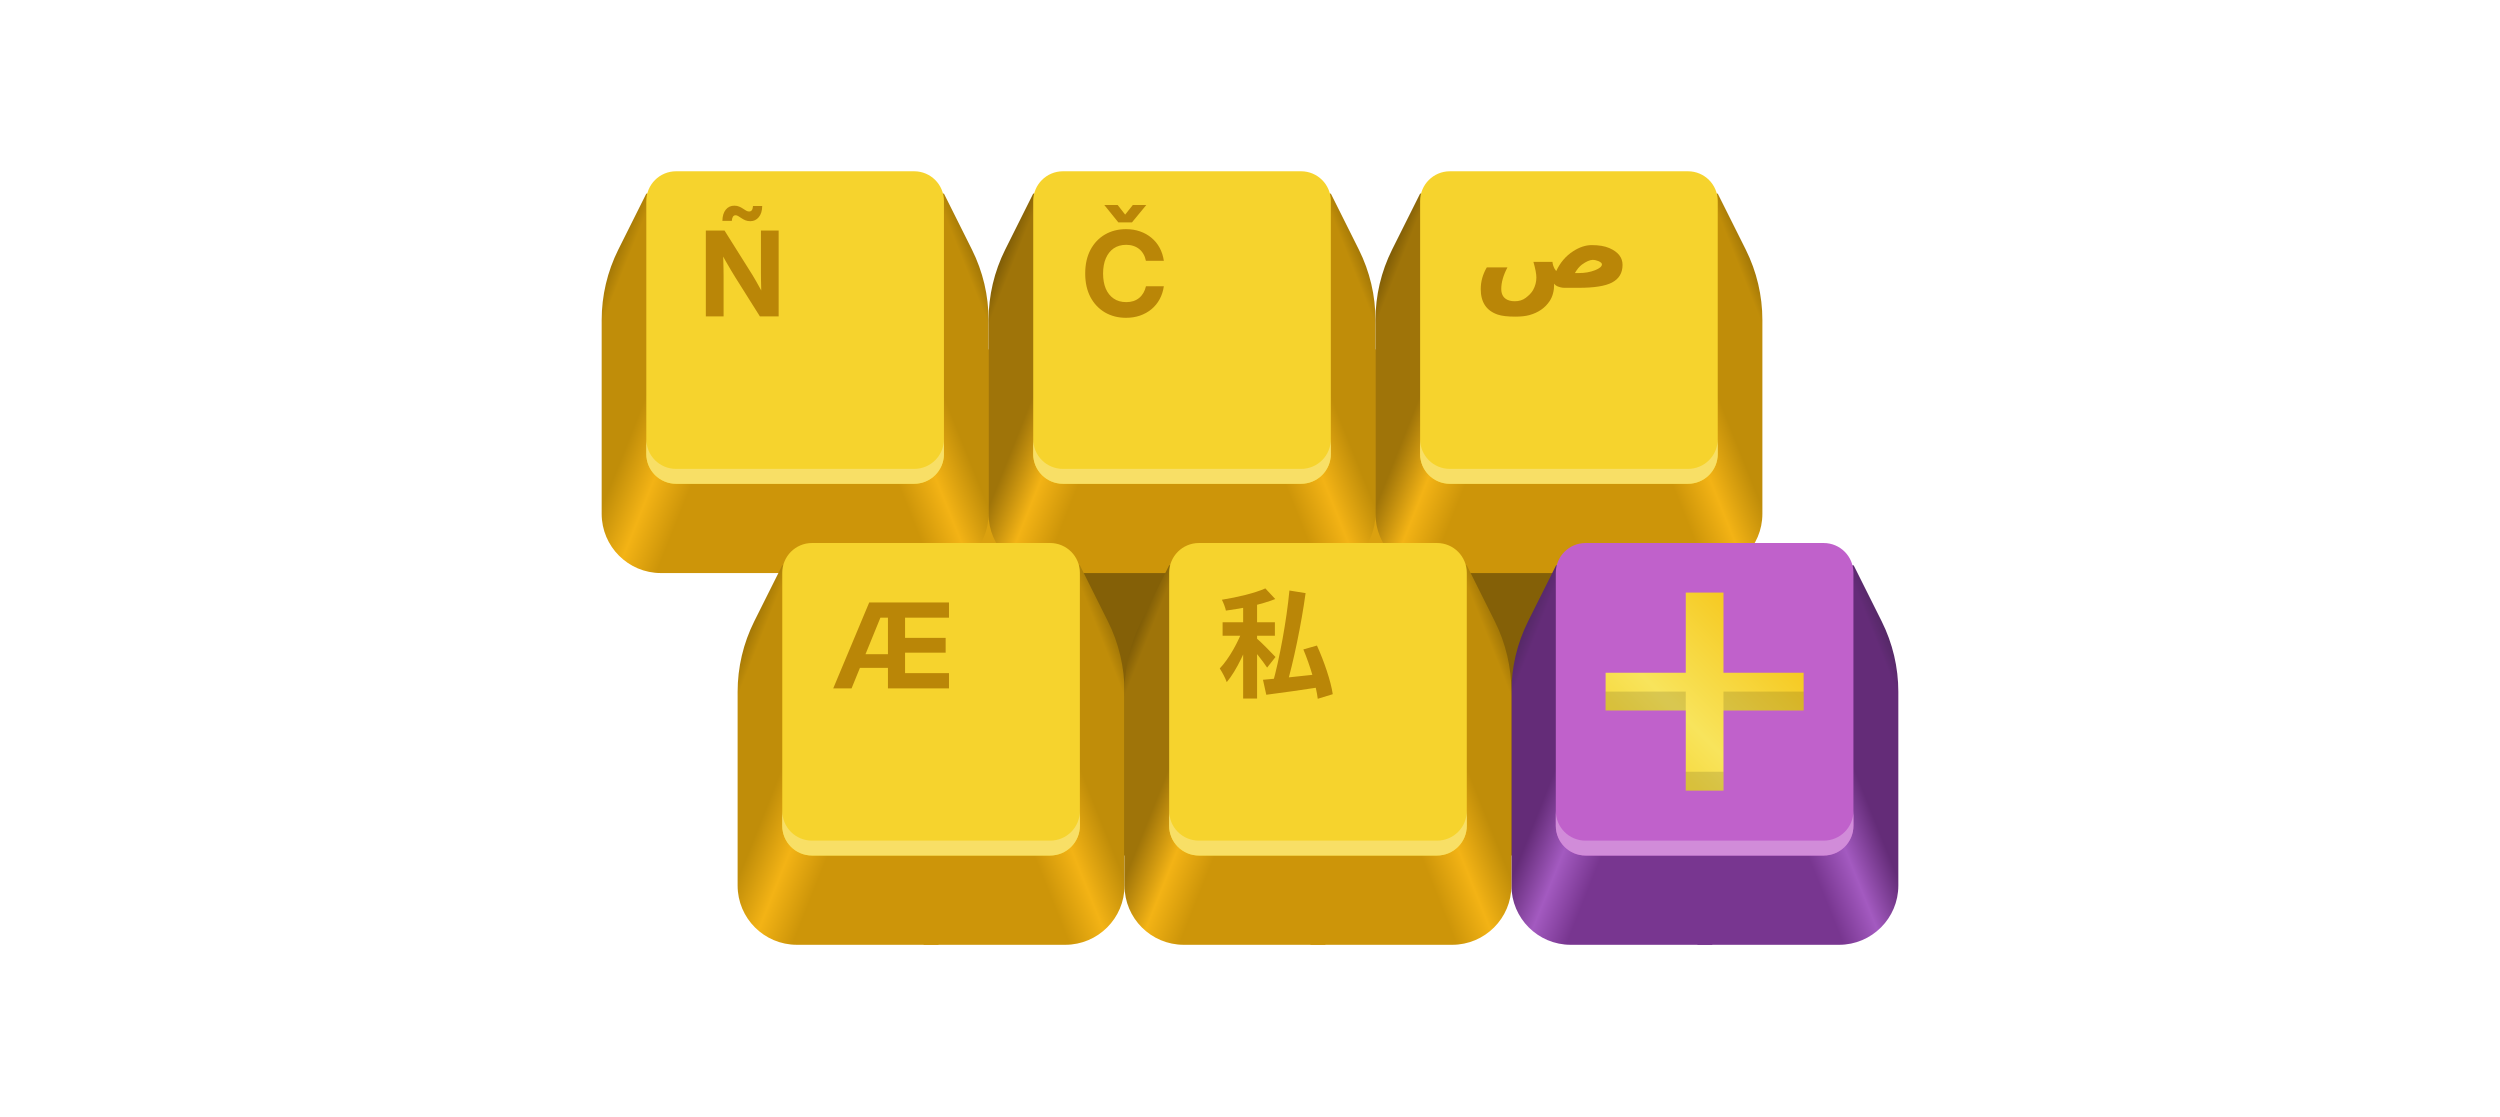
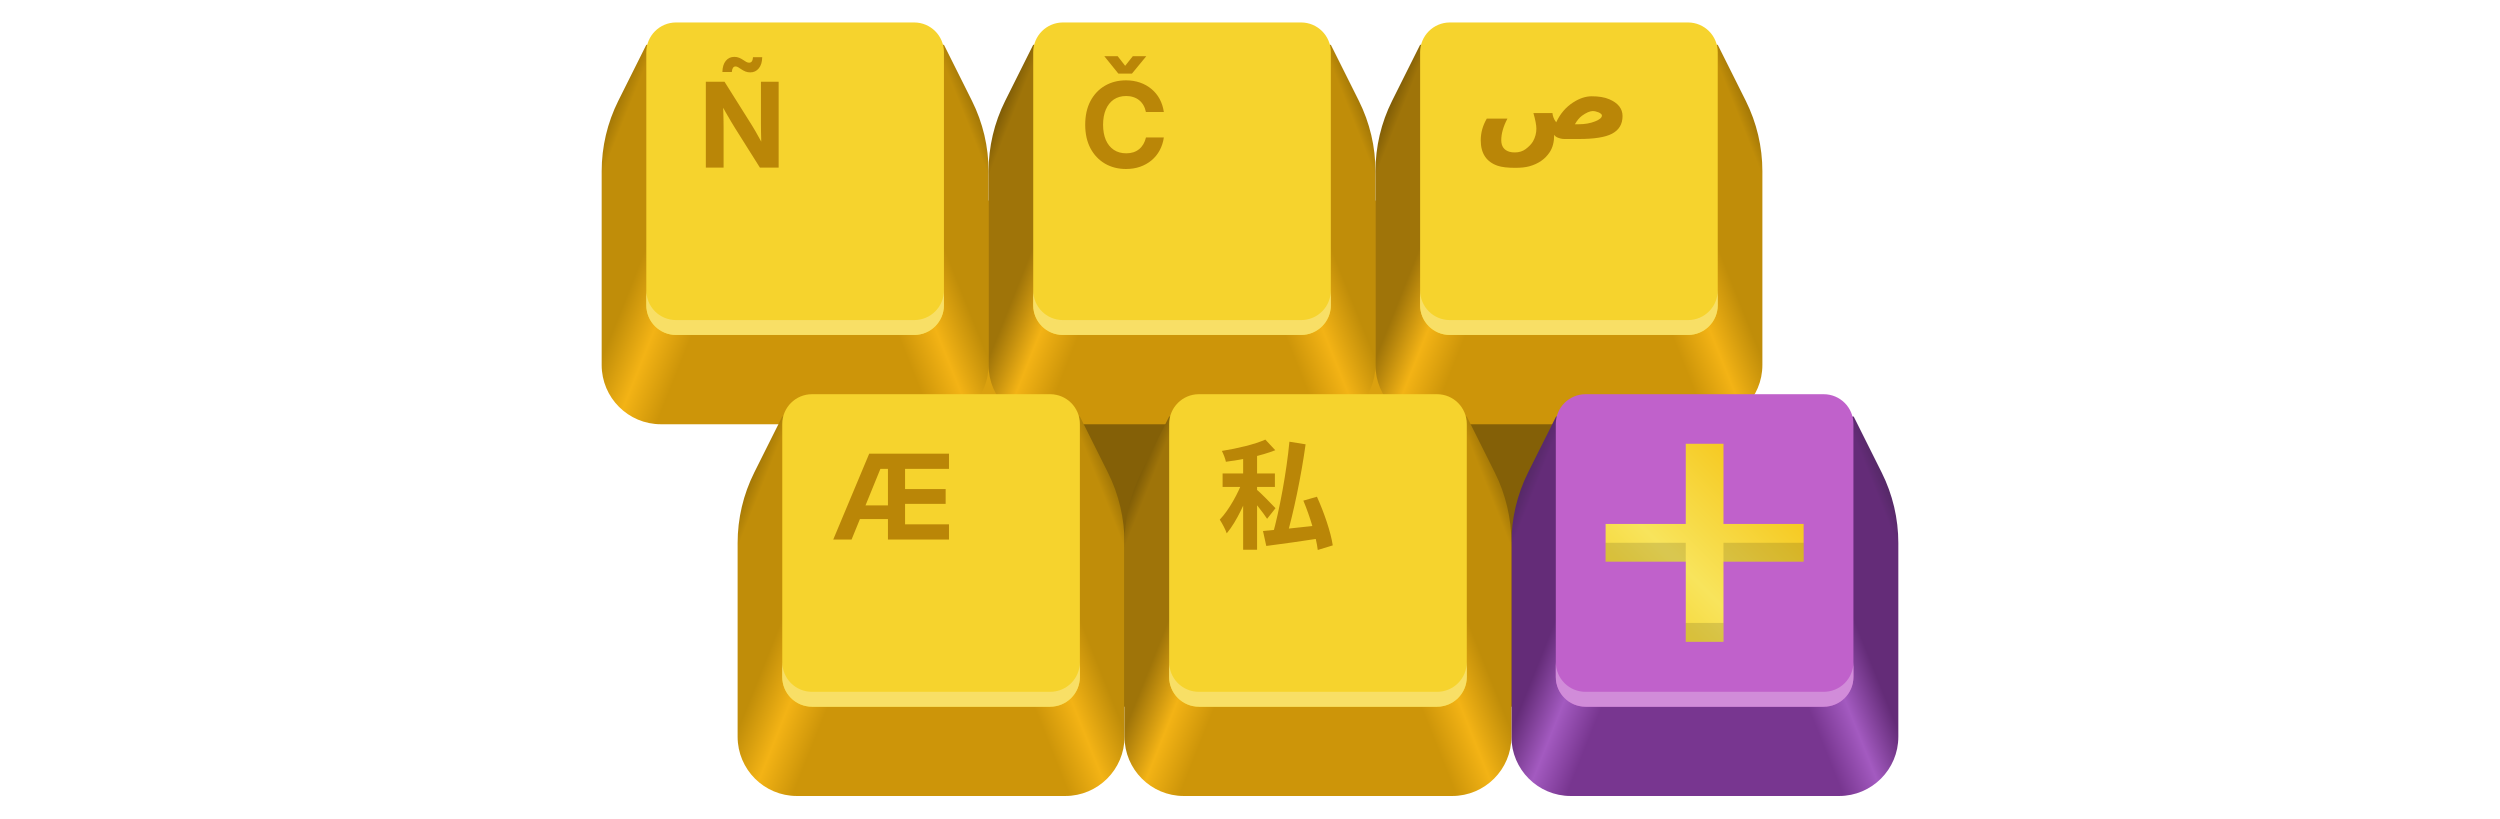
- <svg xmlns="http://www.w3.org/2000/svg" xmlns:xlink="http://www.w3.org/1999/xlink" width="336" height="150" viewBox="0 0 336 150" version="1.1" id="svg1" xml:space="preserve">
+ <svg xmlns="http://www.w3.org/2000/svg" xmlns:xlink="http://www.w3.org/1999/xlink" width="336" height="110" viewBox="0 0 336 110" version="1.1" id="svg1" xml:space="preserve">
  <defs id="defs1">
    <linearGradient y2="236" x2="96" y1="236" x1="32" gradientTransform="translate(604.8168,170.5864)" gradientUnits="userSpaceOnUse" id="linearGradient1099" xlink:href="#linearGradient1036" />
    <linearGradient id="linearGradient1036">
      <stop id="stop1032" offset="0" style="stop-color:#d5d3cf;stop-opacity:1;" />
      <stop id="stop1034" offset="1" style="stop-color:#f6f5f4;stop-opacity:1" />
    </linearGradient>
    <radialGradient r="32" fy="-76" fx="-244" cy="-76" cx="-244" gradientTransform="matrix(0.8833333,0,0,0.8833333,-460.3502,463.1197)" gradientUnits="userSpaceOnUse" id="radialGradient1103" xlink:href="#linearGradient1069" />
    <linearGradient id="linearGradient1069">
      <stop id="stop1065" offset="0" style="stop-color:#d5d3cf;stop-opacity:1" />
      <stop id="stop1067-1" offset="1" style="stop-color:#949390;stop-opacity:1" />
    </linearGradient>
    <linearGradient gradientUnits="userSpaceOnUse" y2="232" x2="64" y1="262.5" x1="64" id="linearGradient1027" xlink:href="#linearGradient1025" gradientTransform="translate(-470.5864,432.8168)" />
    <linearGradient id="linearGradient1025">
      <stop id="stop1021" offset="0" style="stop-color:#9a9996;stop-opacity:1" />
      <stop id="stop1023" offset="1" style="stop-color:#77767b;stop-opacity:1" />
    </linearGradient>
    <clipPath clipPathUnits="userSpaceOnUse" id="clipPath1609-7">
      <path id="path1611-5" d="m 252,116 28,-28 v -8 h -36 v 36 z" style="fill:#e74747;stroke:none;stroke-width:0.25px;stroke-linecap:butt;stroke-linejoin:miter;stroke-opacity:1" />
    </clipPath>
    <linearGradient id="linearGradient1697">
      <stop id="stop1685" offset="0" style="stop-color:#deddda;stop-opacity:1" />
      <stop style="stop-color:#eeeeec;stop-opacity:1" offset="0.045" id="stop1687" />
      <stop id="stop1689" offset="0.091" style="stop-color:#deddda;stop-opacity:1" />
      <stop style="stop-color:#deddda;stop-opacity:1" offset="0.909" id="stop1691" />
      <stop id="stop1693" offset="0.955" style="stop-color:#eeeeec;stop-opacity:1" />
      <stop id="stop1695" offset="1" style="stop-color:#c0bfbc;stop-opacity:1" />
    </linearGradient>
    <clipPath clipPathUnits="userSpaceOnUse" id="clipPath1289">
      <path style="display:inline;opacity:1;vector-effect:none;fill:none;fill-opacity:1;stroke:#000000;stroke-width:4;stroke-linecap:round;stroke-linejoin:round;stroke-miterlimit:4;stroke-dasharray:none;stroke-dashoffset:0;stroke-opacity:1;marker:none;marker-start:none;marker-mid:none;marker-end:none;paint-order:normal;enable-background:new" d="m 64,-148 h 64 l 64,-64 64,64 h 192 c 17.728,0 32,14.272 32,32 v 288 c 0,17.728 -14.272,32 -32,32 H 256 l -64,-64 -64,64 H 64 C 46.272,204 32,189.728 32,172 v -288 c 0,-17.728 14.409,-34.199 32,-32 z" id="path1291" />
    </clipPath>
    <linearGradient id="paint3_linear-2-6-5" x2="1" gradientUnits="userSpaceOnUse" gradientTransform="matrix(0,6,-12,0,-64,209.9969)">
      <stop stop-color="#C01C27" id="stop91-0-7-4" />
      <stop offset="1" stop-color="#E01B24" id="stop93-2-5-7" />
    </linearGradient>
    <clipPath clipPathUnits="userSpaceOnUse" id="clipPath1609">
      <path id="path1611" d="m 252,116 28,-28 v -8 h -36 v 36 z" style="fill:#e74747;stroke:none;stroke-width:0.25px;stroke-linecap:butt;stroke-linejoin:miter;stroke-opacity:1" />
    </clipPath>
    <radialGradient r="32" fy="-76" fx="-244" cy="-76" cx="-244" gradientTransform="matrix(0.8833333,0,0,0.8833333,-460.3502,463.1197)" gradientUnits="userSpaceOnUse" id="radialGradient1103-3" xlink:href="#linearGradient1069" />
    <clipPath clipPathUnits="userSpaceOnUse" id="clipPath1609-7-4">
      <path id="path1611-5-7" d="m 252,116 28,-28 v -8 h -36 v 36 z" style="fill:#e74747;stroke:none;stroke-width:0.25px;stroke-linecap:butt;stroke-linejoin:miter;stroke-opacity:1" />
    </clipPath>
    <clipPath clipPathUnits="userSpaceOnUse" id="clipPath1289-6">
      <path style="display:inline;opacity:1;vector-effect:none;fill:none;fill-opacity:1;stroke:#000000;stroke-width:4;stroke-linecap:round;stroke-linejoin:round;stroke-miterlimit:4;stroke-dasharray:none;stroke-dashoffset:0;stroke-opacity:1;marker:none;marker-start:none;marker-mid:none;marker-end:none;paint-order:normal;enable-background:new" d="m 64,-148 h 64 l 64,-64 64,64 h 192 c 17.728,0 32,14.272 32,32 v 288 c 0,17.728 -14.272,32 -32,32 H 256 l -64,-64 -64,64 H 64 C 46.272,204 32,189.728 32,172 v -288 c 0,-17.728 14.409,-34.199 32,-32 z" id="path1291-8" />
    </clipPath>
    <linearGradient id="paint3_linear-2-6-5-8" x2="1" gradientUnits="userSpaceOnUse" gradientTransform="matrix(0,6,-12,0,-64,209.9969)">
      <stop stop-color="#C01C27" id="stop91-0-7-4-4" />
      <stop offset="1" stop-color="#E01B24" id="stop93-2-5-7-3" />
    </linearGradient>
    <clipPath clipPathUnits="userSpaceOnUse" id="clipPath1609-1">
      <path id="path1611-4" d="m 252,116 28,-28 v -8 h -36 v 36 z" style="fill:#e74747;stroke:none;stroke-width:0.25px;stroke-linecap:butt;stroke-linejoin:miter;stroke-opacity:1" />
    </clipPath>
    <linearGradient id="linearGradient71">
      <stop style="stop-color:#783690;stop-opacity:1" offset="0" id="stop66" />
      <stop style="stop-color:#783690;stop-opacity:1" offset="0.426" id="stop67" />
      <stop style="stop-color:#a35ac0;stop-opacity:1;" offset="0.563" id="stop68" />
      <stop style="stop-color:#642c78;stop-opacity:1" offset="0.705" id="stop69" />
      <stop style="stop-color:#642c78;stop-opacity:1" offset="0.955" id="stop70" />
      <stop style="stop-color:#562968;stop-opacity:1;" offset="1" id="stop71" />
    </linearGradient>
    <linearGradient id="linearGradient47">
      <stop style="stop-color:#cd9509;stop-opacity:1;" offset="0" id="stop42" />
      <stop style="stop-color:#cd9509;stop-opacity:1;" offset="0.426" id="stop43" />
      <stop style="stop-color:#f3b315;stop-opacity:1;" offset="0.563" id="stop44" />
      <stop style="stop-color:#9f7409;stop-opacity:1;" offset="0.705" id="stop45" />
      <stop style="stop-color:#9f7409;stop-opacity:1;" offset="0.955" id="stop46" />
      <stop style="stop-color:#815e07;stop-opacity:1;" offset="1" id="stop47" />
    </linearGradient>
    <linearGradient id="linearGradient16">
      <stop style="stop-color:#cd9509;stop-opacity:1;" offset="0" id="stop11" />
      <stop style="stop-color:#cd9509;stop-opacity:1;" offset="0.426" id="stop12" />
      <stop style="stop-color:#f3b315;stop-opacity:1;" offset="0.563" id="stop13" />
      <stop style="stop-color:#c08d09;stop-opacity:1;" offset="0.705" id="stop14" />
      <stop style="stop-color:#c08d09;stop-opacity:1;" offset="0.955" id="stop15" />
      <stop style="stop-color:#a57907;stop-opacity:1;" offset="1" id="stop16" />
    </linearGradient>
    <radialGradient r="32" fy="-76" fx="-244" cy="-76" cx="-244" gradientTransform="matrix(0.8833333,0,0,0.8833333,-460.3502,463.1197)" gradientUnits="userSpaceOnUse" id="radialGradient1103-5" xlink:href="#linearGradient1069" />
    <clipPath clipPathUnits="userSpaceOnUse" id="clipPath1609-7-1">
      <path id="path1611-5-2" d="m 252,116 28,-28 v -8 h -36 v 36 z" style="fill:#e74747;stroke:none;stroke-width:0.25px;stroke-linecap:butt;stroke-linejoin:miter;stroke-opacity:1" />
    </clipPath>
    <clipPath clipPathUnits="userSpaceOnUse" id="clipPath1289-62">
      <path style="display:inline;opacity:1;vector-effect:none;fill:none;fill-opacity:1;stroke:#000000;stroke-width:4;stroke-linecap:round;stroke-linejoin:round;stroke-miterlimit:4;stroke-dasharray:none;stroke-dashoffset:0;stroke-opacity:1;marker:none;marker-start:none;marker-mid:none;marker-end:none;paint-order:normal;enable-background:new" d="m 64,-148 h 64 l 64,-64 64,64 h 192 c 17.728,0 32,14.272 32,32 v 288 c 0,17.728 -14.272,32 -32,32 H 256 l -64,-64 -64,64 H 64 C 46.272,204 32,189.728 32,172 v -288 c 0,-17.728 14.409,-34.199 32,-32 z" id="path1291-6" />
    </clipPath>
    <linearGradient id="paint3_linear-2-6-5-1" x2="1" gradientUnits="userSpaceOnUse" gradientTransform="matrix(0,6,-12,0,-64,209.9969)">
      <stop stop-color="#C01C27" id="stop91-0-7-4-8" />
      <stop offset="1" stop-color="#E01B24" id="stop93-2-5-7-7" />
    </linearGradient>
    <clipPath clipPathUnits="userSpaceOnUse" id="clipPath1609-9">
      <path id="path1611-2" d="m 252,116 28,-28 v -8 h -36 v 36 z" style="fill:#e74747;stroke:none;stroke-width:0.25px;stroke-linecap:butt;stroke-linejoin:miter;stroke-opacity:1" />
    </clipPath>
    <linearGradient id="linearGradient138">
      <stop style="stop-color:#f6d32d;stop-opacity:1;" offset="0" id="stop138" />
      <stop style="stop-color:#f8e45c;stop-opacity:1" offset="0.36" id="stop140" />
      <stop style="stop-color:#f5c211;stop-opacity:1" offset="1" id="stop139" />
    </linearGradient>
    <radialGradient r="32" fy="-76" fx="-244" cy="-76" cx="-244" gradientTransform="matrix(0.8833333,0,0,0.8833333,-460.3502,463.1197)" gradientUnits="userSpaceOnUse" id="radialGradient1103-3-1" xlink:href="#linearGradient1069" />
    <clipPath clipPathUnits="userSpaceOnUse" id="clipPath1609-7-4-4">
      <path id="path1611-5-7-7" d="m 252,116 28,-28 v -8 h -36 v 36 z" style="fill:#e74747;stroke:none;stroke-width:0.25px;stroke-linecap:butt;stroke-linejoin:miter;stroke-opacity:1" />
    </clipPath>
    <clipPath clipPathUnits="userSpaceOnUse" id="clipPath1289-6-8">
      <path style="display:inline;opacity:1;vector-effect:none;fill:none;fill-opacity:1;stroke:#000000;stroke-width:4;stroke-linecap:round;stroke-linejoin:round;stroke-miterlimit:4;stroke-dasharray:none;stroke-dashoffset:0;stroke-opacity:1;marker:none;marker-start:none;marker-mid:none;marker-end:none;paint-order:normal;enable-background:new" d="m 64,-148 h 64 l 64,-64 64,64 h 192 c 17.728,0 32,14.272 32,32 v 288 c 0,17.728 -14.272,32 -32,32 H 256 l -64,-64 -64,64 H 64 C 46.272,204 32,189.728 32,172 v -288 c 0,-17.728 14.409,-34.199 32,-32 z" id="path1291-8-4" />
    </clipPath>
    <linearGradient id="paint3_linear-2-6-5-8-5" x2="1" gradientUnits="userSpaceOnUse" gradientTransform="matrix(0,6,-12,0,-64,209.9969)">
      <stop stop-color="#C01C27" id="stop91-0-7-4-4-0" />
      <stop offset="1" stop-color="#E01B24" id="stop93-2-5-7-3-3" />
    </linearGradient>
    <clipPath clipPathUnits="userSpaceOnUse" id="clipPath1609-1-6">
      <path id="path1611-4-1" d="m 252,116 28,-28 v -8 h -36 v 36 z" style="fill:#e74747;stroke:none;stroke-width:0.25px;stroke-linecap:butt;stroke-linejoin:miter;stroke-opacity:1" />
    </clipPath>
    <linearGradient xlink:href="#linearGradient16" id="linearGradient52" gradientUnits="userSpaceOnUse" gradientTransform="translate(252.479,-264.338)" x1="-394.484" y1="291.078" x2="-360.762" y2="277.624" />
    <linearGradient xlink:href="#linearGradient16" id="linearGradient33" gradientUnits="userSpaceOnUse" gradientTransform="matrix(-1,0,0,1,-540.437,-264.338)" x1="-394.484" y1="291.078" x2="-360.762" y2="277.624" />
    <linearGradient xlink:href="#linearGradient47" id="linearGradient41" gradientUnits="userSpaceOnUse" gradientTransform="matrix(-1,0,0,1,-465.0295,-225.9099)" x1="-394.484" y1="291.078" x2="-360.762" y2="277.624" />
    <linearGradient xlink:href="#linearGradient16" id="linearGradient42" gradientUnits="userSpaceOnUse" gradientTransform="translate(327.8864,-225.9099)" x1="-394.484" y1="291.078" x2="-360.762" y2="277.624" />
    <linearGradient xlink:href="#linearGradient16" id="linearGradient50" gradientUnits="userSpaceOnUse" gradientTransform="matrix(-1,0,0,1,-548.1399,-198.1885)" x1="-394.484" y1="291.078" x2="-360.762" y2="277.624" />
    <linearGradient xlink:href="#linearGradient16" id="linearGradient51" gradientUnits="userSpaceOnUse" gradientTransform="translate(244.776,-198.1885)" x1="-394.484" y1="291.078" x2="-360.762" y2="277.624" />
    <linearGradient xlink:href="#linearGradient71" id="linearGradient53" gradientUnits="userSpaceOnUse" gradientTransform="matrix(-1,0,0,1,-414.3154,-225.9099)" x1="-394.484" y1="291.078" x2="-360.762" y2="277.624" />
    <linearGradient xlink:href="#linearGradient71" id="linearGradient54" gradientUnits="userSpaceOnUse" gradientTransform="translate(378.6005,-225.9099)" x1="-394.484" y1="291.078" x2="-360.762" y2="277.624" />
    <linearGradient xlink:href="#linearGradient138" id="linearGradient37" x1="67.589" y1="15.199" x2="89.713" y2="-6.925" gradientUnits="userSpaceOnUse" gradientTransform="translate(-96.5427,27.00002)" />
    <linearGradient xlink:href="#linearGradient47" id="linearGradient48" gradientUnits="userSpaceOnUse" gradientTransform="matrix(-1,0,0,1,-402.8787,-297.338)" x1="-394.484" y1="291.078" x2="-360.762" y2="277.624" />
    <linearGradient xlink:href="#linearGradient16" id="linearGradient49" gradientUnits="userSpaceOnUse" gradientTransform="translate(390.0372,-297.338)" x1="-394.484" y1="291.078" x2="-360.762" y2="277.624" />
    <linearGradient xlink:href="#linearGradient47" id="linearGradient55" gradientUnits="userSpaceOnUse" gradientTransform="matrix(-1,0,0,1,-449.6975,-97.71588)" x1="-394.484" y1="291.078" x2="-360.762" y2="277.624" />
    <linearGradient xlink:href="#linearGradient16" id="linearGradient56" gradientUnits="userSpaceOnUse" gradientTransform="translate(343.2184,-97.71588)" x1="-394.484" y1="291.078" x2="-360.762" y2="277.624" />
    <radialGradient r="32" fy="-76" fx="-244" cy="-76" cx="-244" gradientTransform="matrix(0.8833333,0,0,0.8833333,-460.3502,463.1197)" gradientUnits="userSpaceOnUse" id="radialGradient1103-8" xlink:href="#linearGradient1069" />
    <clipPath clipPathUnits="userSpaceOnUse" id="clipPath1609-7-9">
      <path id="path1611-5-20" d="m 252,116 28,-28 v -8 h -36 v 36 z" style="fill:#e74747;stroke:none;stroke-width:0.25px;stroke-linecap:butt;stroke-linejoin:miter;stroke-opacity:1" />
    </clipPath>
    <clipPath clipPathUnits="userSpaceOnUse" id="clipPath1289-4">
      <path style="display:inline;opacity:1;vector-effect:none;fill:none;fill-opacity:1;stroke:#000000;stroke-width:4;stroke-linecap:round;stroke-linejoin:round;stroke-miterlimit:4;stroke-dasharray:none;stroke-dashoffset:0;stroke-opacity:1;marker:none;marker-start:none;marker-mid:none;marker-end:none;paint-order:normal;enable-background:new" d="m 64,-148 h 64 l 64,-64 64,64 h 192 c 17.728,0 32,14.272 32,32 v 288 c 0,17.728 -14.272,32 -32,32 H 256 l -64,-64 -64,64 H 64 C 46.272,204 32,189.728 32,172 v -288 c 0,-17.728 14.409,-34.199 32,-32 z" id="path1291-9" />
    </clipPath>
    <linearGradient id="paint3_linear-2-6-5-5" x2="1" gradientUnits="userSpaceOnUse" gradientTransform="matrix(0,6,-12,0,-64,209.9969)">
      <stop stop-color="#C01C27" id="stop91-0-7-4-0" />
      <stop offset="1" stop-color="#E01B24" id="stop93-2-5-7-4" />
    </linearGradient>
    <clipPath clipPathUnits="userSpaceOnUse" id="clipPath1609-8">
      <path id="path1611-7" d="m 252,116 28,-28 v -8 h -36 v 36 z" style="fill:#e74747;stroke:none;stroke-width:0.25px;stroke-linecap:butt;stroke-linejoin:miter;stroke-opacity:1" />
    </clipPath>
    <radialGradient r="32" fy="-76" fx="-244" cy="-76" cx="-244" gradientTransform="matrix(0.8833333,0,0,0.8833333,-460.3502,463.1197)" gradientUnits="userSpaceOnUse" id="radialGradient1103-3-5" xlink:href="#linearGradient1069" />
    <clipPath clipPathUnits="userSpaceOnUse" id="clipPath1609-7-4-7">
      <path id="path1611-5-7-6" d="m 252,116 28,-28 v -8 h -36 v 36 z" style="fill:#e74747;stroke:none;stroke-width:0.25px;stroke-linecap:butt;stroke-linejoin:miter;stroke-opacity:1" />
    </clipPath>
    <clipPath clipPathUnits="userSpaceOnUse" id="clipPath1289-6-7">
      <path style="display:inline;opacity:1;vector-effect:none;fill:none;fill-opacity:1;stroke:#000000;stroke-width:4;stroke-linecap:round;stroke-linejoin:round;stroke-miterlimit:4;stroke-dasharray:none;stroke-dashoffset:0;stroke-opacity:1;marker:none;marker-start:none;marker-mid:none;marker-end:none;paint-order:normal;enable-background:new" d="m 64,-148 h 64 l 64,-64 64,64 h 192 c 17.728,0 32,14.272 32,32 v 288 c 0,17.728 -14.272,32 -32,32 H 256 l -64,-64 -64,64 H 64 C 46.272,204 32,189.728 32,172 v -288 c 0,-17.728 14.409,-34.199 32,-32 z" id="path1291-8-3" />
    </clipPath>
    <linearGradient id="paint3_linear-2-6-5-8-6" x2="1" gradientUnits="userSpaceOnUse" gradientTransform="matrix(0,6,-12,0,-64,209.9969)">
      <stop stop-color="#C01C27" id="stop91-0-7-4-4-5" />
      <stop offset="1" stop-color="#E01B24" id="stop93-2-5-7-3-6" />
    </linearGradient>
    <clipPath clipPathUnits="userSpaceOnUse" id="clipPath1609-1-3">
      <path id="path1611-4-9" d="m 252,116 28,-28 v -8 h -36 v 36 z" style="fill:#e74747;stroke:none;stroke-width:0.25px;stroke-linecap:butt;stroke-linejoin:miter;stroke-opacity:1" />
    </clipPath>
  </defs>
  <g id="layer1">
    <g style="display:inline;enable-background:new" id="g2" transform="translate(187.8876,237.973)">
      <g id="layer1-3" style="display:inline" transform="translate(8,-156)">
        <g id="layer4" style="display:inline" />
        <g id="layer2" style="display:inline">
          <g style="display:inline;fill:#000000;enable-background:new" transform="matrix(7.991171,0,0,8.003641,-167.7909,-4846.078)" id="g12027" />
          <g id="g883" style="fill:none;fill-opacity:0.251;stroke:#a579b3;stroke-opacity:1" transform="translate(-24,24)" />
          <g id="g900" style="fill:none;fill-opacity:0.251;stroke:#a579b3;stroke-opacity:1" transform="translate(-24,24)" />
          <g id="layer4-6" style="display:inline" transform="translate(-125.3494,72.94279)">
            <rect y="172" x="9.2651362e-08" height="128" width="128" id="hicolor" style="display:inline;overflow:visible;visibility:visible;fill:#f0f0f0;fill-opacity:0;fill-rule:nonzero;stroke:none;stroke-width:0.5;marker:none;enable-background:accumulate" />
          </g>
          <g id="layer2-3" style="display:inline" transform="translate(-125.3494,72.94279)">
            <g style="display:inline;fill:#000000;enable-background:new" transform="matrix(7.991171,0,0,8.003641,-167.7909,-4846.078)" id="g12027-2" />
            <g id="g883-0" style="fill:none;fill-opacity:0.251;stroke:#a579b3;stroke-opacity:1" transform="translate(-24,24)" />
            <g id="g900-6" style="fill:none;fill-opacity:0.251;stroke:#a579b3;stroke-opacity:1" transform="translate(-24,24)" />
          </g>
          <g id="layer9-1" style="display:inline" transform="translate(-125.3494,72.94279)" />
-           <rect style="fill:#dba10f;fill-opacity:1;stroke:#1c71d8;stroke-width:0" id="rect61" width="64.81" height="28.836" x="-68.344" y="-35.015" />
-           <rect style="fill:#846007;fill-opacity:1;stroke:#1c71d8;stroke-width:0" id="rect62" width="89.067" height="39" x="-65.319" y="-5.992" />
-           <g id="g58" transform="translate(54.95588,-31.69405)">
+           <rect style="fill:#dba10f;fill-opacity:1;stroke:#1c71d8;stroke-width:0" id="rect61" width="64.81" height="28.836" x="-68.344" y="-55.015" />
+           <rect style="fill:#846007;fill-opacity:1;stroke:#1c71d8;stroke-width:0" id="rect62" width="89.067" height="39" x="-65.319" y="-25.992" />
+           <g id="g58" transform="translate(54.95588,-51.69405)">
            <path id="path45" style="fill:url(#linearGradient52);stroke-width:2" d="m -144.979,-24.26 v 51 h 19.035 c 4.398,0 7.965,-3.566 7.965,-7.965 V -7.26 c 0,-3.288 -0.766,-6.532 -2.236,-9.473 l -3.764,-7.527 z" />
            <path id="path27" style="fill:url(#linearGradient33);stroke-width:2" d="m -142.979,-24.26 v 51 h -19.035 c -4.398,0 -7.965,-3.566 -7.965,-7.965 V -7.26 c 0,-3.288 0.766,-6.532 2.236,-9.473 l 3.764,-7.527 z" />
            <rect style="fill:#f6d32d;fill-opacity:1;stroke-width:2" id="rect45" width="40" height="42" x="-163.979" y="-27.26" ry="4" rx="4" />
            <path id="path46" style="fill:#f8df66;fill-opacity:1;stroke-width:2" d="m -163.979,8.74 v 2 c 0,2.216 1.784,4 4,4 h 32 c 2.216,0 4,-1.784 4,-4 v -2 c 0,2.216 -1.784,4 -4,4 h -32 c -2.216,0 -4,-1.784 -4,-4 z" />
            <path d="m -155.979,-7.751 v -11.544 h 2.51 l 3.711,5.904 q 0.17,0.271 0.434,0.728 0.263,0.457 0.55,0.984 0.294,0.519 0.558,1.007 l -0.271,0.612 q -0.023,-0.527 -0.046,-1.209 -0.023,-0.69 -0.031,-1.325 -0.008,-0.635 -0.008,-0.992 v -5.71 h 2.379 V -7.751 h -2.518 l -3.363,-5.346 q -0.209,-0.333 -0.527,-0.868 -0.318,-0.542 -0.713,-1.224 -0.387,-0.69 -0.806,-1.457 l 0.418,-0.271 q 0.046,0.852 0.07,1.604 0.023,0.744 0.031,1.317 0.008,0.566 0.008,0.891 v 5.354 z m 5.981,-12.8 q -0.364,0 -0.659,-0.116 -0.287,-0.124 -0.519,-0.279 -0.232,-0.163 -0.434,-0.279 -0.194,-0.124 -0.372,-0.124 -0.24,0 -0.364,0.209 -0.124,0.209 -0.139,0.542 h -1.271 q 0.023,-0.976 0.457,-1.503 0.434,-0.535 1.147,-0.535 0.372,0 0.651,0.124 0.287,0.116 0.511,0.271 0.232,0.155 0.426,0.271 0.201,0.116 0.395,0.116 0.263,0 0.38,-0.186 0.124,-0.186 0.147,-0.55 h 1.24 q -0.015,0.968 -0.465,1.503 -0.442,0.535 -1.131,0.535 z" id="text33" style="font-weight:bold;font-size:15.868px;line-height:1.15;font-family:'Inter Variable';-inkscape-font-specification:'Inter Variable Bold';letter-spacing:0px;fill:#ba8607;stroke:#1c71d8;stroke-width:0" aria-label="Ñ" />
          </g>
-           <g id="g59" transform="translate(31.54843,-70.12221)">
+           <g id="g59" transform="translate(31.54843,-90.12221)">
            <path id="path40" style="fill:url(#linearGradient42);stroke-width:2" d="m -69.572,14.168 v 51 h 19.035 c 4.398,0 7.965,-3.566 7.965,-7.965 V 31.168 c 0,-3.288 -0.766,-6.532 -2.236,-9.473 l -3.764,-7.527 z" />
            <path id="path41" style="fill:url(#linearGradient41);stroke-width:2" d="m -67.572,14.168 v 51 h -19.035 c -4.398,0 -7.965,-3.566 -7.965,-7.965 V 31.168 c 0,-3.288 0.766,-6.532 2.236,-9.473 l 3.764,-7.527 z" />
            <rect style="fill:#f6d32d;fill-opacity:1;stroke-width:2" id="rect48" width="40" height="42" x="-88.572" y="11.168" ry="4" rx="4" />
            <path id="path49" style="fill:#f8df66;fill-opacity:1;stroke-width:2" d="m -88.572,47.168 v 2 c 0,2.216 1.784,4 4,4 h 32 c 2.216,0 4,-1.784 4,-4 v -2 c 0,2.216 -1.784,4 -4,4 h -32 c -2.216,0 -4,-1.784 -4,-4 z" />
            <path d="m -76.099,30.863 q -1.581,0 -2.828,-0.721 -1.24,-0.728 -1.952,-2.061 -0.705,-1.34 -0.705,-3.169 0,-1.844 0.705,-3.184 0.713,-1.34 1.952,-2.061 1.247,-0.721 2.828,-0.721 1.015,0 1.883,0.302 0.868,0.302 1.534,0.86 0.674,0.558 1.1,1.34 0.426,0.783 0.566,1.751 h -2.41 q -0.101,-0.511 -0.333,-0.907 -0.232,-0.403 -0.573,-0.674 -0.341,-0.279 -0.783,-0.418 -0.434,-0.147 -0.953,-0.147 -0.984,0 -1.681,0.473 -0.69,0.473 -1.061,1.34 -0.372,0.86 -0.372,2.045 0,1.178 0.364,2.038 0.372,0.86 1.069,1.333 0.697,0.473 1.681,0.473 0.519,0 0.953,-0.139 0.434,-0.139 0.775,-0.418 0.341,-0.279 0.573,-0.674 0.232,-0.395 0.349,-0.899 h 2.402 q -0.139,0.961 -0.566,1.743 -0.426,0.783 -1.1,1.34 -0.674,0.558 -1.542,0.86 -0.86,0.294 -1.875,0.294 z m -1.123,-15.163 1.007,1.294 1.03,-1.294 h 1.805 v 0.008 l -1.921,2.332 h -1.829 l -1.883,-2.332 v -0.008 z" id="text35" style="font-weight:bold;font-size:15.868px;line-height:1.15;font-family:'Inter Variable';-inkscape-font-specification:'Inter Variable Bold';letter-spacing:0px;fill:#ba8607;stroke:#1c71d8;stroke-width:0" aria-label="Č" />
          </g>
-           <g id="g60" transform="translate(21.39761,1.305953)">
+           <g id="g60" transform="translate(21.39761,-18.69405)">
            <path id="path43" style="fill:url(#linearGradient49);stroke-width:2" d="M -7.421,-57.26 V -6.26 H 11.614 c 4.398,0 7.965,-3.566 7.965,-7.965 v -26.035 c 0,-3.288 -0.766,-6.532 -2.236,-9.473 l -3.764,-7.527 z" />
            <path id="path44" style="fill:url(#linearGradient48);stroke-width:2" d="M -5.421,-57.26 V -6.26 H -24.456 c -4.398,0 -7.965,-3.566 -7.965,-7.965 v -26.035 c 0,-3.288 0.766,-6.532 2.236,-9.473 l 3.764,-7.527 z" />
            <rect style="fill:#f6d32d;fill-opacity:1;stroke-width:2" id="rect44" width="40" height="42" x="-26.421" y="-60.26" ry="4" rx="4" />
            <path id="path47" style="fill:#f8df66;fill-opacity:1;stroke-width:2" d="m -26.421,-24.26 v 2 c 0,2.216 1.784,4 4,4 H 9.579 c 2.216,0 4,-1.784 4,-4 v -2 c 0,2.216 -1.784,4 -4,4 H -22.421 c -2.216,0 -4,-1.784 -4,-4 z" />
            <path d="m -10.797,-45.99 q 0,-0.697 -0.395,-2.092 h 2.557 q 0.015,0.232 0.116,0.542 0.108,0.349 0.387,0.697 0.806,-1.728 2.293,-2.681 1.271,-0.814 2.479,-0.814 1.433,0 2.355,0.395 1.79,0.767 1.79,2.262 0,1.635 -1.426,2.379 -1.348,0.705 -4.463,0.705 h -1.929 q -0.473,0 -0.999,-0.232 -0.209,-0.093 -0.372,-0.325 0,1.418 -0.604,2.332 -0.93,1.402 -2.751,1.898 -0.744,0.201 -1.89,0.201 -1.542,0 -2.355,-0.279 -2.27,-0.783 -2.27,-3.425 0,-1.519 0.814,-2.913 h 2.774 q -0.837,1.596 -0.829,2.913 0.008,1.232 1.116,1.55 0.294,0.085 0.705,0.085 0.852,0 1.457,-0.449 0.69,-0.519 0.992,-1.046 0.449,-0.806 0.449,-1.705 z m 5.176,-0.589 h 0.527 q 1.216,0 2.193,-0.387 0.914,-0.364 0.914,-0.79 0,-0.217 -0.457,-0.426 -0.411,-0.17 -0.79,-0.17 -0.581,0.015 -1.433,0.628 -0.519,0.387 -0.953,1.147 z" id="text47" style="font-weight:bold;font-size:15.868px;line-height:1.15;font-family:'Inter Variable';-inkscape-font-specification:'Inter Variable Bold';letter-spacing:0px;fill:#ba8607;stroke:#1c71d8;stroke-width:0" aria-label="ص" />
          </g>
-           <g id="g57" transform="translate(80.92992,-47.88126)">
+           <g id="g57" transform="translate(80.92992,-67.88126)">
            <path id="path48" style="fill:url(#linearGradient51);stroke-width:2" d="m -152.682,41.889 v 51 h 19.035 c 4.398,0 7.965,-3.566 7.965,-7.965 V 58.889 c 0,-3.288 -0.766,-6.532 -2.236,-9.473 l -3.764,-7.527 z" />
            <path id="path50" style="fill:url(#linearGradient50);stroke-width:2" d="m -150.682,41.889 v 51 h -19.035 c -4.398,0 -7.965,-3.566 -7.965,-7.965 V 58.889 c 0,-3.288 0.766,-6.532 2.236,-9.473 l 3.764,-7.527 z" />
            <rect style="fill:#f6d32d;fill-opacity:1;stroke-width:2" id="rect39" width="40" height="42" x="-171.682" y="38.889" ry="4" rx="4" />
            <path id="rect31" style="fill:#f8df66;fill-opacity:1;stroke-width:2" d="m -171.682,74.889 v 2 c 0,2.216 1.784,4 4,4 h 32 c 2.216,0 4,-1.784 4,-4 v -2 c 0,2.216 -1.784,4 -4,4 h -32 c -2.216,0 -4,-1.784 -4,-4 z" />
            <path d="m -164.831,58.426 4.835,-11.544 h 10.723 v 2.045 h -5.904 v 2.712 h 5.455 v 1.991 h -5.455 v 2.751 h 5.904 v 2.045 h -8.205 v -9.499 h -1.015 l -3.874,9.499 z m 2.673,-2.758 v -1.836 h 5.478 v 1.836 z" id="text34" style="font-weight:bold;font-size:15.868px;line-height:1.15;font-family:'Inter Variable';-inkscape-font-specification:'Inter Variable Bold';letter-spacing:0px;fill:#ba8607;stroke:#1c71d8;stroke-width:0" aria-label="Æ" />
          </g>
-           <g id="g49" transform="translate(51.10546,-20.1599)">
+           <g id="g49" transform="translate(51.10546,-40.1599)">
            <path id="path51" style="fill:url(#linearGradient54);stroke-width:2" d="M -18.857,14.168 V 65.168 H 0.178 c 4.398,0 7.965,-3.566 7.965,-7.965 V 31.168 c 0,-3.288 -0.766,-6.532 -2.236,-9.473 l -3.764,-7.527 z" />
            <path id="path52" style="fill:url(#linearGradient53);stroke-width:2" d="m -16.857,14.168 v 51 h -19.035 c -4.398,0 -7.965,-3.566 -7.965,-7.965 V 31.168 c 0,-3.288 0.766,-6.532 2.236,-9.473 l 3.764,-7.527 z" />
            <rect style="fill:#c061cb;fill-opacity:1;stroke-width:2" id="rect41" width="40" height="42" x="-37.893" y="11.168" ry="4" rx="4" />
            <path id="path42" style="fill:#d18cd9;fill-opacity:1;stroke-width:2" d="m -37.893,47.168 v 2 c 0,2.216 1.784,4 4,4 h 32 c 2.216,0 4,-1.784 4,-4 v -2 c 0,2.216 -1.784,4 -4,4 H -33.893 c -2.216,0 -4,-1.784 -4,-4 z" />
            <path id="rect35" style="fill:url(#linearGradient37);fill-opacity:1;stroke:#1c71d8;stroke-width:0" d="m -20.426,17.83 v 10.775 h -10.773 v 5.066 h 10.773 v 10.773 h 5.068 V 33.672 H -4.585 V 28.605 H -15.358 V 17.83 Z" />
            <path id="path37" style="fill:#000000;fill-opacity:0.127;stroke:#1c71d8;stroke-width:0" d="m -31.2,31.138 v 2.533 h 10.773 v -2.533 z m 15.842,0 v 2.533 h 10.773 v -2.533 z m -5.068,10.773 v 2.533 h 5.068 v -2.533 z" />
          </g>
-           <g id="g56" transform="translate(34.48758,-148.3539)">
+           <g id="g56" transform="translate(34.48758,-168.3539)">
            <path id="path53" style="fill:url(#linearGradient56);stroke-width:2" d="m -54.24,142.362 v 51 h 19.035 c 4.398,0 7.965,-3.566 7.965,-7.965 V 159.362 c 0,-3.288 -0.766,-6.532 -2.236,-9.473 l -3.764,-7.527 z" />
            <path id="path54" style="fill:url(#linearGradient55);stroke-width:2" d="m -52.24,142.362 v 51 h -19.035 c -4.398,0 -7.965,-3.566 -7.965,-7.965 V 159.362 c 0,-3.288 0.766,-6.532 2.236,-9.473 l 3.764,-7.527 z" />
            <rect style="fill:#f6d32d;fill-opacity:1;stroke-width:2" id="rect54" width="40" height="42" x="-73.24" y="139.362" ry="4" rx="4" />
            <path id="path55" style="fill:#f8df66;fill-opacity:1;stroke-width:2" d="m -73.24,175.362 v 2 c 0,2.216 1.784,4 4,4 h 32 c 2.216,0 4,-1.784 4,-4 v -2 c 0,2.216 -1.784,4 -4,4 h -32 c -2.216,0 -4,-1.784 -4,-4 z" />
            <path d="m -63.297,146.954 v 13.313 h 1.872 v -13.313 z m -2.761,3.062 v 1.809 h 7.029 v -1.809 z m 2.777,0.778 c -0.603,1.745 -1.904,4.126 -3.158,5.427 0.317,0.492 0.762,1.301 0.936,1.841 1.349,-1.587 2.65,-4.459 3.38,-6.712 z m 2.967,-5.332 c -1.412,0.635 -3.745,1.19 -5.839,1.523 0.206,0.397 0.46,1.047 0.54,1.46 2.221,-0.286 4.76,-0.809 6.633,-1.555 z m -1.206,6.68 -0.984,0.857 c 0.635,0.714 1.888,2.269 2.428,3.11 l 1.127,-1.428 c -0.381,-0.413 -2.063,-2.142 -2.571,-2.539 z m 4.443,-6.395 c -0.381,4.046 -1.333,9.187 -2.253,12.504 l 1.841,0.381 c 0.952,-3.269 1.999,-8.267 2.586,-12.535 z m -3.554,11.996 0.444,2.015 c 2.095,-0.27 4.919,-0.666 7.585,-1.079 l -0.048,-1.745 c -2.936,0.333 -6.046,0.651 -7.981,0.809 z m 5.427,-4.078 c 0.904,2.158 1.73,4.919 1.936,6.633 l 2.015,-0.619 c -0.254,-1.761 -1.174,-4.443 -2.126,-6.537 z" id="text55" style="font-weight:bold;font-size:15.868px;line-height:1.15;font-family:'Inter Variable';-inkscape-font-specification:'Inter Variable Bold';letter-spacing:0px;fill:#ba8607;stroke:#1c71d8;stroke-width:0" aria-label="私" />
          </g>
        </g>
        <g id="layer9" style="display:inline" />
      </g>
    </g>
  </g>
</svg>
